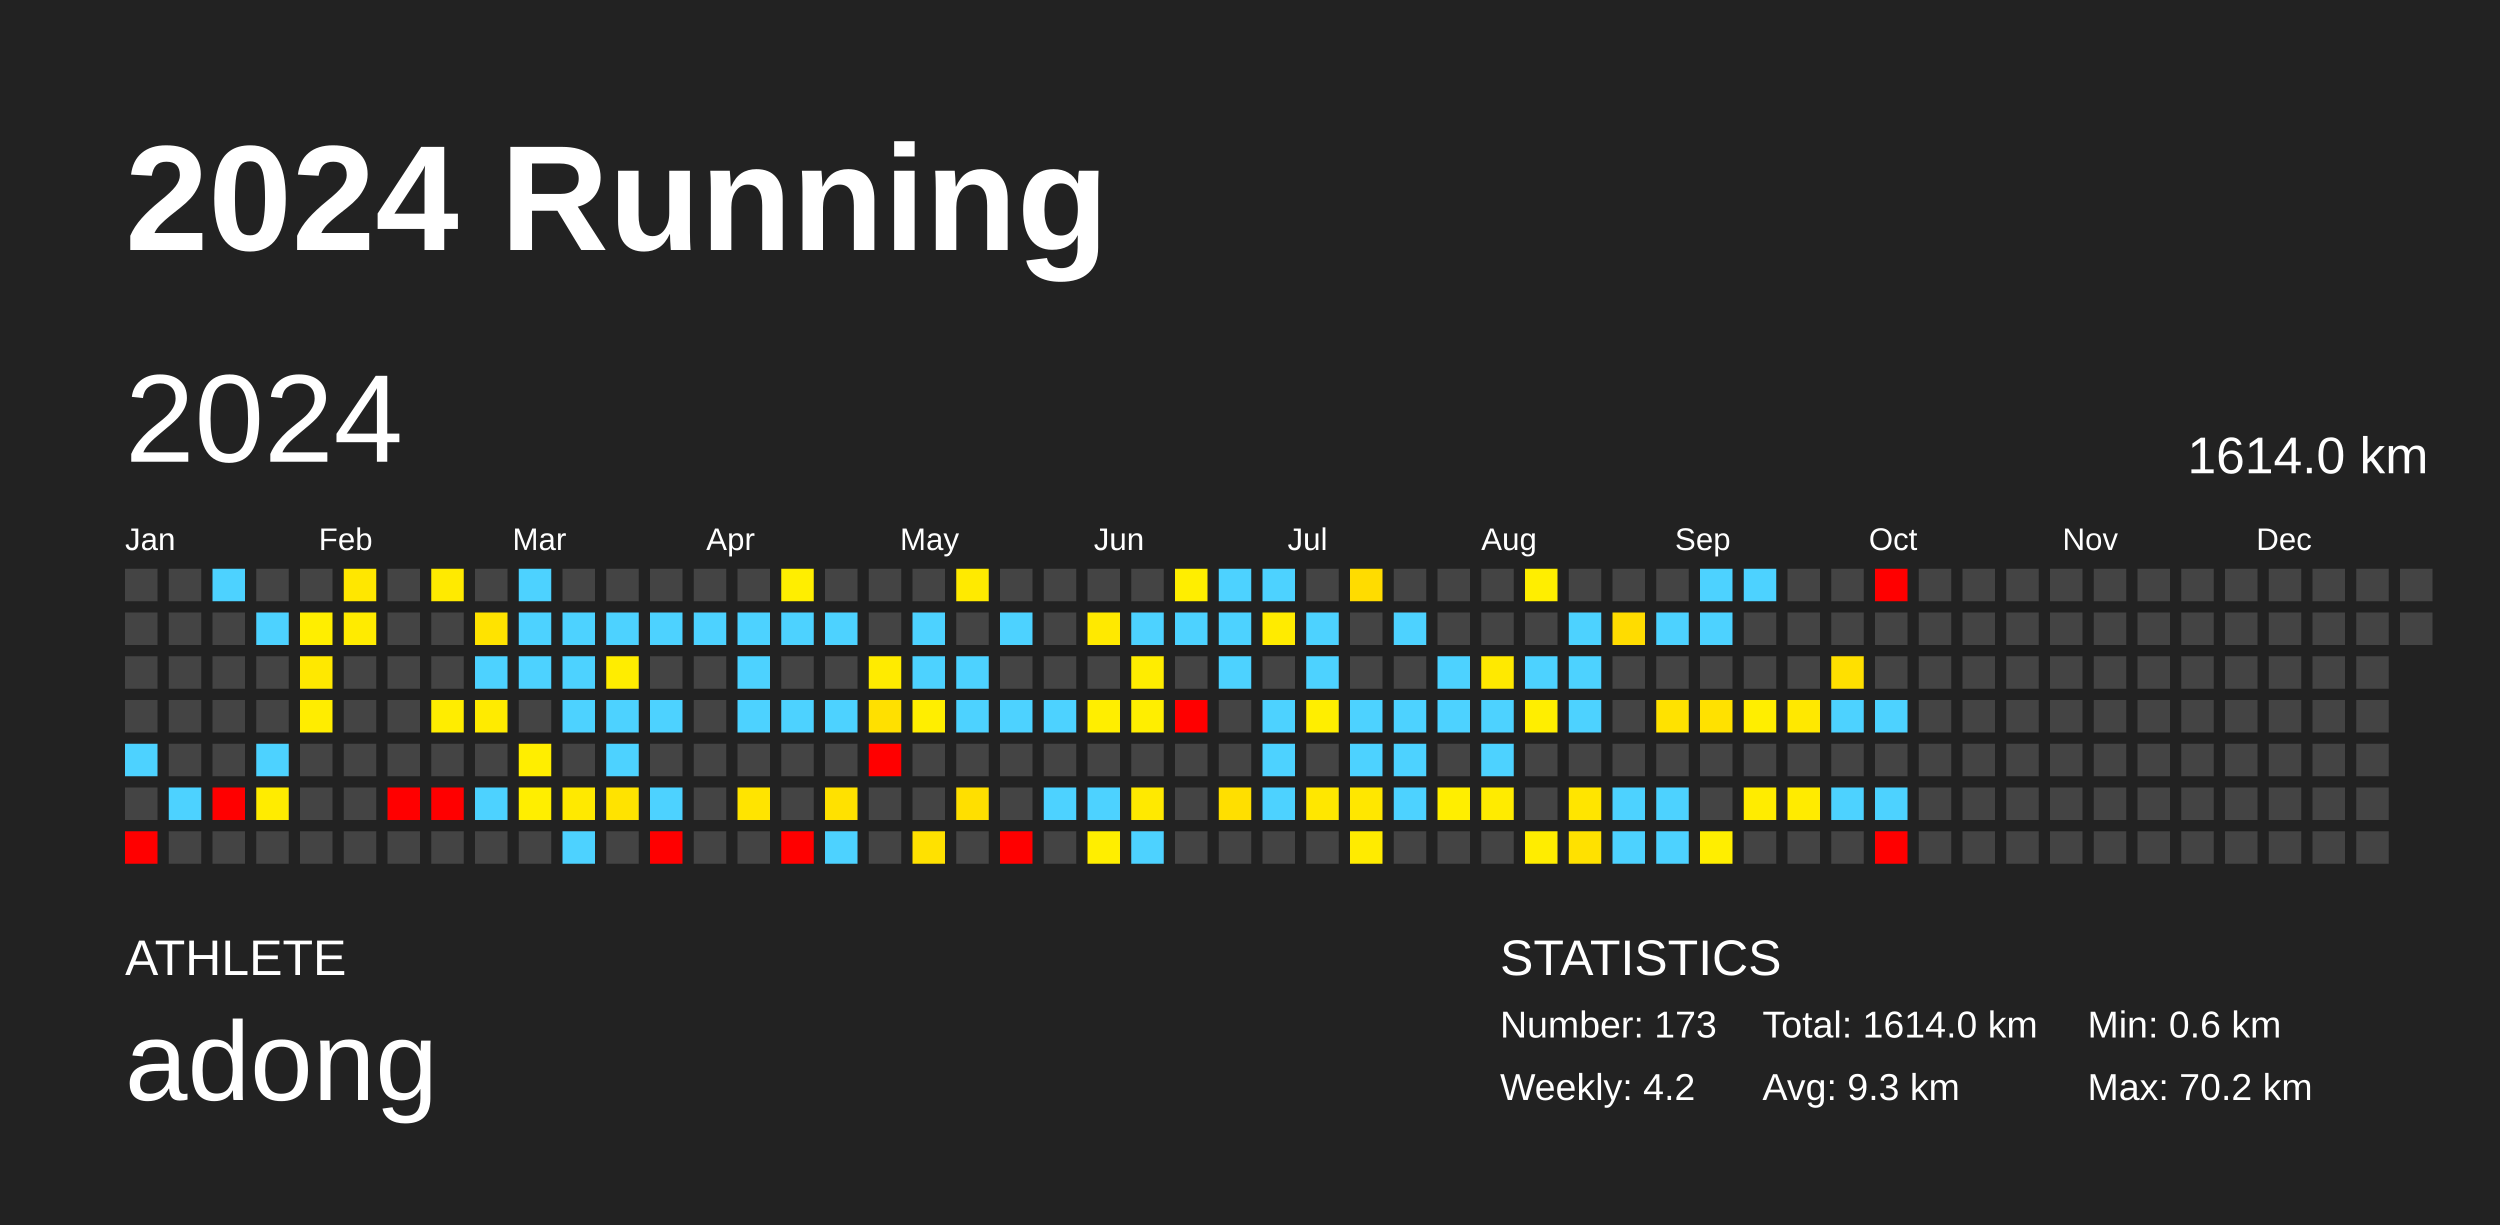
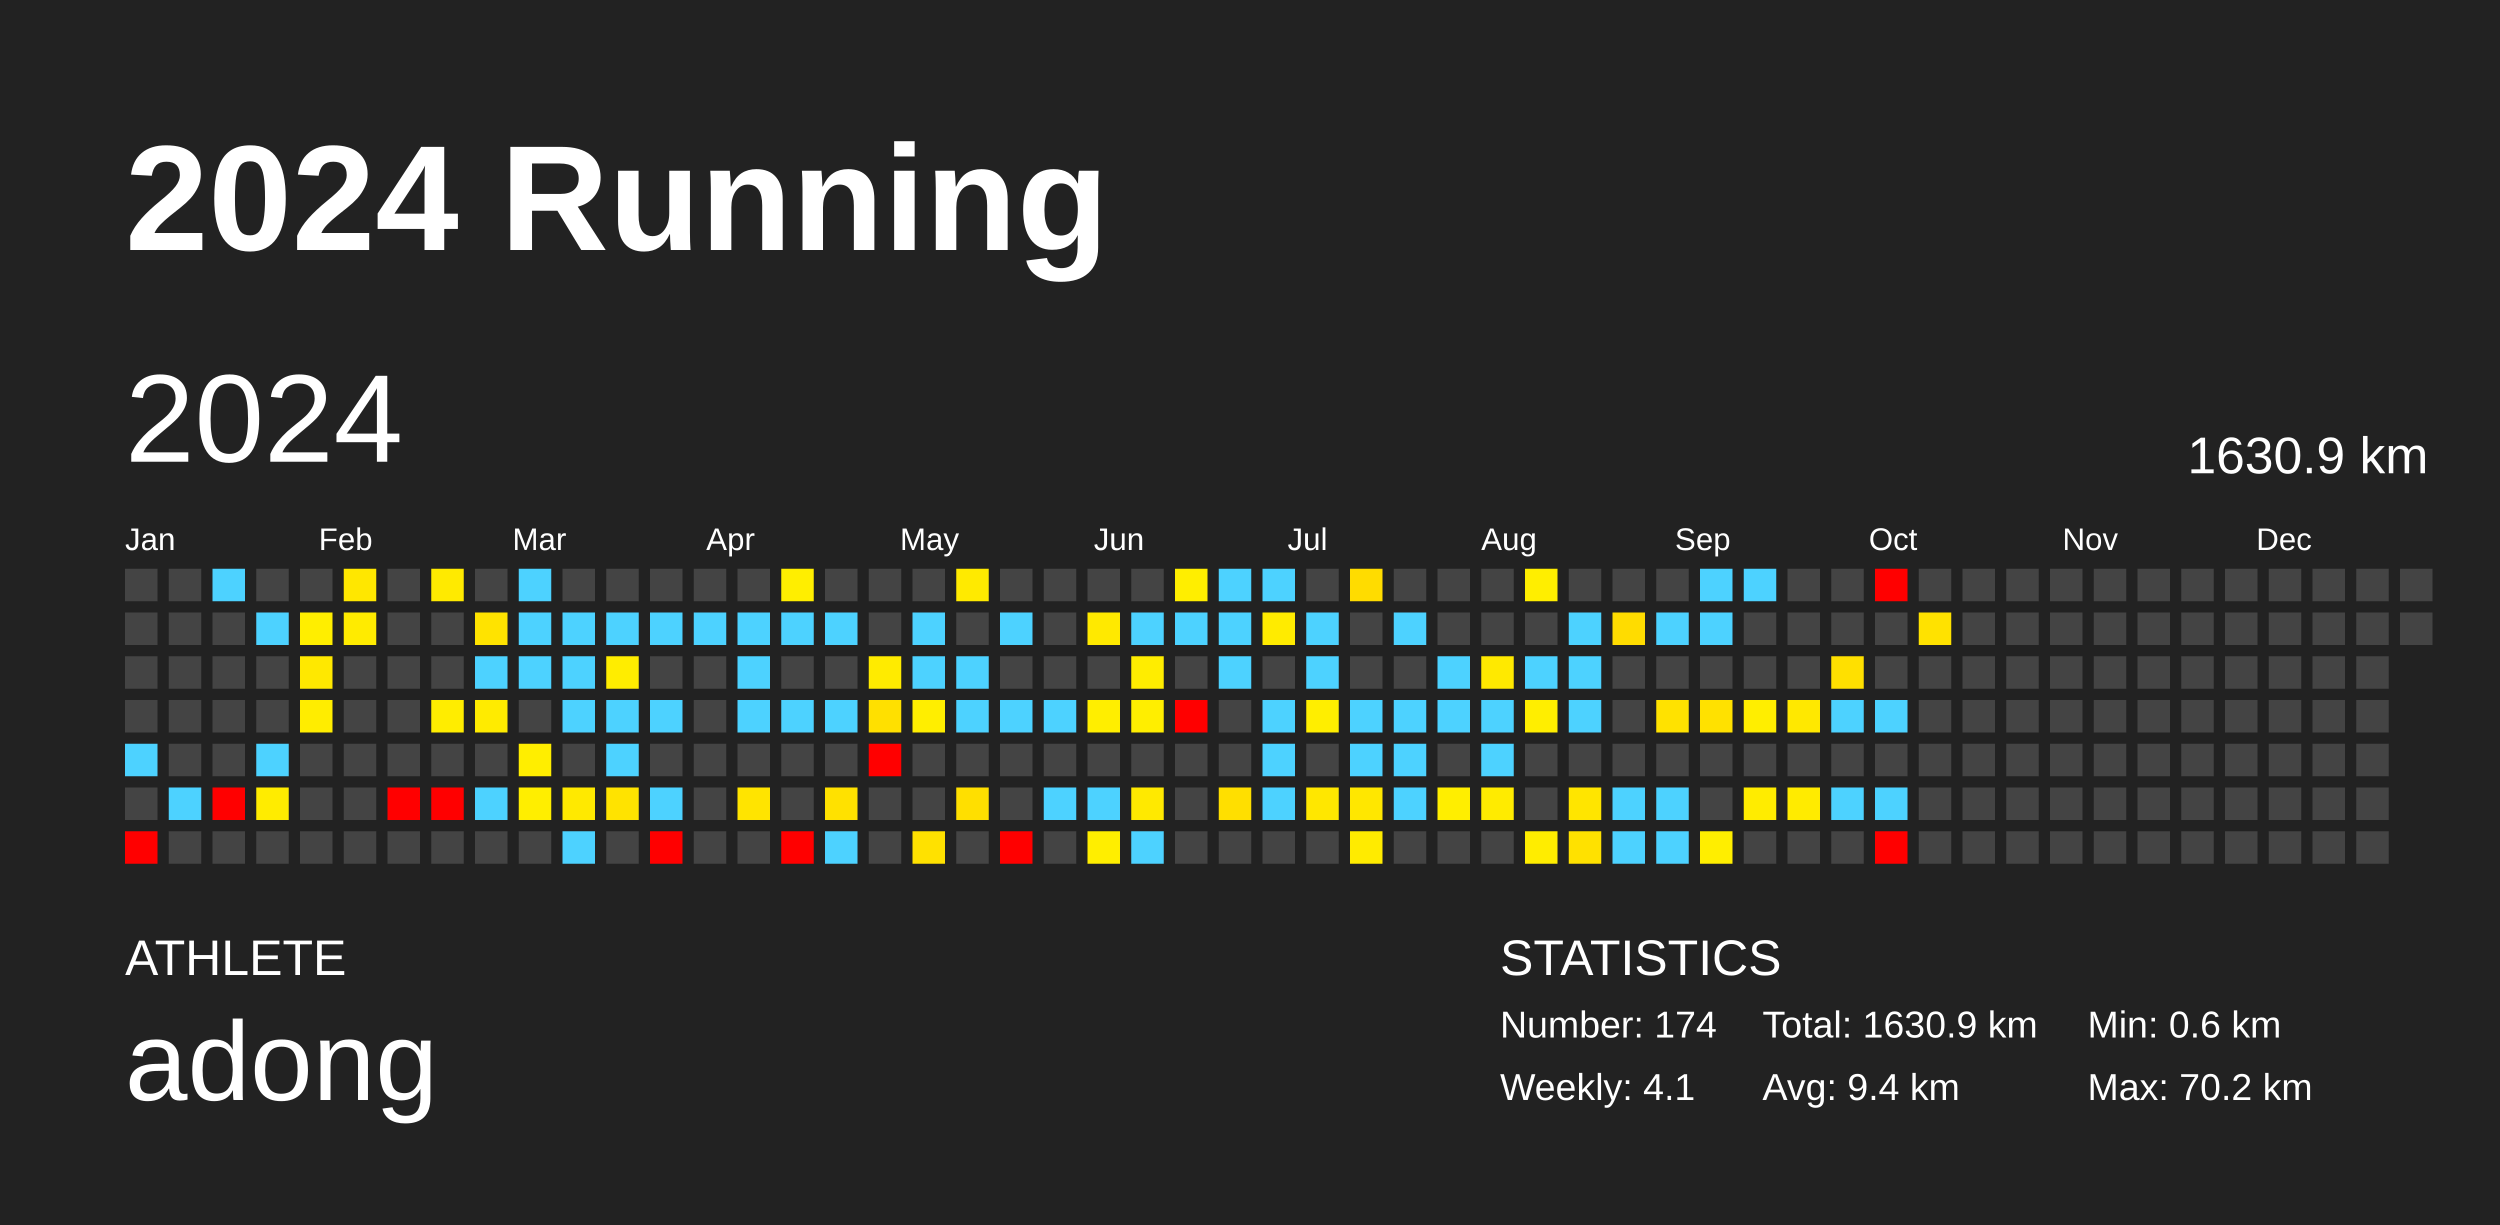
<svg xmlns="http://www.w3.org/2000/svg" baseProfile="full" height="98mm" version="1.1" viewBox="0,0,200,98" width="200mm">
  <defs />
  <rect fill="#222222" height="98" width="200" x="0" y="0" />
  <text fill="#FFFFFF" style="font-size:12px; font-family:Arial; font-weight:bold;" x="10" y="20">2024 Running</text>
  <text fill="#FFFFFF" style="font-size:4px; font-family:Arial" x="10" y="78">ATHLETE</text>
  <text fill="#FFFFFF" style="font-size:9px; font-family:Arial" x="10" y="88">adong</text>
  <text fill="#FFFFFF" style="font-size:4px; font-family:Arial" x="120" y="78">STATISTICS</text>
-   <text fill="#FFFFFF" style="font-size:3px; font-family:Arial" x="120" y="83">Number: 173</text>
-   <text fill="#FFFFFF" style="font-size:3px; font-family:Arial" x="120" y="88">Weekly: 4.2</text>
-   <text fill="#FFFFFF" style="font-size:3px; font-family:Arial" x="141" y="83">Total: 1614.0 km</text>
-   <text fill="#FFFFFF" style="font-size:3px; font-family:Arial" x="141" y="88">Avg: 9.3 km</text>
+   <text fill="#FFFFFF" style="font-size:3px; font-family:Arial" x="120" y="83">Number: 174</text>
+   <text fill="#FFFFFF" style="font-size:3px; font-family:Arial" x="120" y="88">Weekly: 4.1</text>
+   <text fill="#FFFFFF" style="font-size:3px; font-family:Arial" x="141" y="83">Total: 1630.9 km</text>
+   <text fill="#FFFFFF" style="font-size:3px; font-family:Arial" x="141" y="88">Avg: 9.4 km</text>
  <text fill="#FFFFFF" style="font-size:3px; font-family:Arial" x="167" y="83">Min: 0.6 km</text>
  <text fill="#FFFFFF" style="font-size:3px; font-family:Arial" x="167" y="88">Max: 70.2 km</text>
  <text dominant-baseline="hanging" fill="#FFFFFF" style="font-size:10.0px; font-family:Arial;" x="10" y="30">2024</text>
-   <text dominant-baseline="hanging" fill="#FFFFFF" style="font-size:4.125px; font-family:Arial;" x="175" y="35">1614.0 km</text>
+   <text dominant-baseline="hanging" fill="#FFFFFF" style="font-size:4.125px; font-family:Arial;" x="175" y="35">1630.9 km</text>
  <text fill="#FFFFFF" style="font-size:2.5px; font-family:Arial" x="10.0" y="44">Jan</text>
  <text fill="#FFFFFF" style="font-size:2.5px; font-family:Arial" x="25.5" y="44">Feb</text>
  <text fill="#FFFFFF" style="font-size:2.5px; font-family:Arial" x="41.0" y="44">Mar</text>
  <text fill="#FFFFFF" style="font-size:2.5px; font-family:Arial" x="56.5" y="44">Apr</text>
  <text fill="#FFFFFF" style="font-size:2.5px; font-family:Arial" x="72.0" y="44">May</text>
  <text fill="#FFFFFF" style="font-size:2.5px; font-family:Arial" x="87.5" y="44">Jun</text>
  <text fill="#FFFFFF" style="font-size:2.5px; font-family:Arial" x="103.0" y="44">Jul</text>
  <text fill="#FFFFFF" style="font-size:2.5px; font-family:Arial" x="118.5" y="44">Aug</text>
  <text fill="#FFFFFF" style="font-size:2.5px; font-family:Arial" x="134.0" y="44">Sep</text>
  <text fill="#FFFFFF" style="font-size:2.5px; font-family:Arial" x="149.5" y="44">Oct</text>
  <text fill="#FFFFFF" style="font-size:2.5px; font-family:Arial" x="165.0" y="44">Nov</text>
  <text fill="#FFFFFF" style="font-size:2.5px; font-family:Arial" x="180.5" y="44">Dec</text>
  <rect fill="#444444" height="2.6" width="2.6" x="10.0" y="45.5" />
  <rect fill="#444444" height="2.6" width="2.6" x="10.0" y="49.0" />
  <rect fill="#444444" height="2.6" width="2.6" x="10.0" y="52.5" />
  <rect fill="#444444" height="2.6" width="2.6" x="10.0" y="56.0" />
  <rect fill="#4dd2ff" height="2.6" width="2.6" x="10.0" y="59.5" />
  <rect fill="#444444" height="2.6" width="2.6" x="10.0" y="63.0" />
  <rect fill="red" height="2.6" width="2.6" x="10.0" y="66.5" />
  <rect fill="#444444" height="2.6" width="2.6" x="13.5" y="45.5" />
  <rect fill="#444444" height="2.6" width="2.6" x="13.5" y="49.0" />
  <rect fill="#444444" height="2.6" width="2.6" x="13.5" y="52.5" />
  <rect fill="#444444" height="2.6" width="2.6" x="13.5" y="56.0" />
  <rect fill="#444444" height="2.6" width="2.6" x="13.5" y="59.5" />
  <rect fill="#4dd2ff" height="2.6" width="2.6" x="13.5" y="63.0" />
  <rect fill="#444444" height="2.6" width="2.6" x="13.5" y="66.5" />
  <rect fill="#4dd2ff" height="2.6" width="2.6" x="17.0" y="45.5" />
  <rect fill="#444444" height="2.6" width="2.6" x="17.0" y="49.0" />
  <rect fill="#444444" height="2.6" width="2.6" x="17.0" y="52.5" />
  <rect fill="#444444" height="2.6" width="2.6" x="17.0" y="56.0" />
  <rect fill="#444444" height="2.6" width="2.6" x="17.0" y="59.5" />
  <rect fill="red" height="2.6" width="2.6" x="17.0" y="63.0" />
  <rect fill="#444444" height="2.6" width="2.6" x="17.0" y="66.5" />
  <rect fill="#444444" height="2.6" width="2.6" x="20.5" y="45.5" />
  <rect fill="#4dd2ff" height="2.6" width="2.6" x="20.5" y="49.0" />
  <rect fill="#444444" height="2.6" width="2.6" x="20.5" y="52.5" />
  <rect fill="#444444" height="2.6" width="2.6" x="20.5" y="56.0" />
  <rect fill="#4dd2ff" height="2.6" width="2.6" x="20.5" y="59.5" />
  <rect fill="#ffec00" height="2.6" width="2.6" x="20.5" y="63.0" />
  <rect fill="#444444" height="2.6" width="2.6" x="20.5" y="66.5" />
  <rect fill="#444444" height="2.6" width="2.6" x="24.0" y="45.5" />
  <rect fill="#ffee00" height="2.6" width="2.6" x="24.0" y="49.0" />
  <rect fill="#ffe800" height="2.6" width="2.6" x="24.0" y="52.5" />
  <rect fill="#ffed00" height="2.6" width="2.6" x="24.0" y="56.0" />
  <rect fill="#444444" height="2.6" width="2.6" x="24.0" y="59.5" />
  <rect fill="#444444" height="2.6" width="2.6" x="24.0" y="63.0" />
  <rect fill="#444444" height="2.6" width="2.6" x="24.0" y="66.5" />
  <rect fill="#ffe700" height="2.6" width="2.6" x="27.5" y="45.5" />
  <rect fill="#ffeb00" height="2.6" width="2.6" x="27.5" y="49.0" />
  <rect fill="#444444" height="2.6" width="2.6" x="27.5" y="52.5" />
  <rect fill="#444444" height="2.6" width="2.6" x="27.5" y="56.0" />
  <rect fill="#444444" height="2.6" width="2.6" x="27.5" y="59.5" />
  <rect fill="#444444" height="2.6" width="2.6" x="27.5" y="63.0" />
  <rect fill="#444444" height="2.6" width="2.6" x="27.5" y="66.5" />
  <rect fill="#444444" height="2.6" width="2.6" x="31.0" y="45.5" />
  <rect fill="#444444" height="2.6" width="2.6" x="31.0" y="49.0" />
  <rect fill="#444444" height="2.6" width="2.6" x="31.0" y="52.5" />
  <rect fill="#444444" height="2.6" width="2.6" x="31.0" y="56.0" />
  <rect fill="#444444" height="2.6" width="2.6" x="31.0" y="59.5" />
  <rect fill="red" height="2.6" width="2.6" x="31.0" y="63.0" />
  <rect fill="#444444" height="2.6" width="2.6" x="31.0" y="66.5" />
  <rect fill="#ffea00" height="2.6" width="2.6" x="34.5" y="45.5" />
  <rect fill="#444444" height="2.6" width="2.6" x="34.5" y="49.0" />
  <rect fill="#444444" height="2.6" width="2.6" x="34.5" y="52.5" />
  <rect fill="#ffed00" height="2.6" width="2.6" x="34.5" y="56.0" />
  <rect fill="#444444" height="2.6" width="2.6" x="34.5" y="59.5" />
  <rect fill="red" height="2.6" width="2.6" x="34.5" y="63.0" />
  <rect fill="#444444" height="2.6" width="2.6" x="34.5" y="66.5" />
  <rect fill="#444444" height="2.6" width="2.6" x="38.0" y="45.5" />
  <rect fill="#ffe300" height="2.6" width="2.6" x="38.0" y="49.0" />
  <rect fill="#4dd2ff" height="2.6" width="2.6" x="38.0" y="52.5" />
  <rect fill="#ffeb00" height="2.6" width="2.6" x="38.0" y="56.0" />
  <rect fill="#444444" height="2.6" width="2.6" x="38.0" y="59.5" />
  <rect fill="#4dd2ff" height="2.6" width="2.6" x="38.0" y="63.0" />
  <rect fill="#444444" height="2.6" width="2.6" x="38.0" y="66.5" />
  <rect fill="#4dd2ff" height="2.6" width="2.6" x="41.5" y="45.5" />
  <rect fill="#4dd2ff" height="2.6" width="2.6" x="41.5" y="49.0" />
  <rect fill="#4dd2ff" height="2.6" width="2.6" x="41.5" y="52.5" />
  <rect fill="#444444" height="2.6" width="2.6" x="41.5" y="56.0" />
  <rect fill="#ffee00" height="2.6" width="2.6" x="41.5" y="59.5" />
  <rect fill="#ffee00" height="2.6" width="2.6" x="41.5" y="63.0" />
  <rect fill="#444444" height="2.6" width="2.6" x="41.5" y="66.5" />
  <rect fill="#444444" height="2.6" width="2.6" x="45.0" y="45.5" />
  <rect fill="#4dd2ff" height="2.6" width="2.6" x="45.0" y="49.0" />
  <rect fill="#4dd2ff" height="2.6" width="2.6" x="45.0" y="52.5" />
  <rect fill="#4dd2ff" height="2.6" width="2.6" x="45.0" y="56.0" />
  <rect fill="#444444" height="2.6" width="2.6" x="45.0" y="59.5" />
  <rect fill="#ffe900" height="2.6" width="2.6" x="45.0" y="63.0" />
  <rect fill="#4dd2ff" height="2.6" width="2.6" x="45.0" y="66.5" />
  <rect fill="#444444" height="2.6" width="2.6" x="48.5" y="45.5" />
  <rect fill="#4dd2ff" height="2.6" width="2.6" x="48.5" y="49.0" />
  <rect fill="#ffed00" height="2.6" width="2.6" x="48.5" y="52.5" />
  <rect fill="#4dd2ff" height="2.6" width="2.6" x="48.5" y="56.0" />
  <rect fill="#4dd2ff" height="2.6" width="2.6" x="48.5" y="59.5" />
  <rect fill="#ffe300" height="2.6" width="2.6" x="48.5" y="63.0" />
  <rect fill="#444444" height="2.6" width="2.6" x="48.5" y="66.5" />
  <rect fill="#444444" height="2.6" width="2.6" x="52.0" y="45.5" />
  <rect fill="#4dd2ff" height="2.6" width="2.6" x="52.0" y="49.0" />
  <rect fill="#444444" height="2.6" width="2.6" x="52.0" y="52.5" />
  <rect fill="#4dd2ff" height="2.6" width="2.6" x="52.0" y="56.0" />
  <rect fill="#444444" height="2.6" width="2.6" x="52.0" y="59.5" />
  <rect fill="#4dd2ff" height="2.6" width="2.6" x="52.0" y="63.0" />
  <rect fill="red" height="2.6" width="2.6" x="52.0" y="66.5" />
  <rect fill="#444444" height="2.6" width="2.6" x="55.5" y="45.5" />
  <rect fill="#4dd2ff" height="2.6" width="2.6" x="55.5" y="49.0" />
  <rect fill="#444444" height="2.6" width="2.6" x="55.5" y="52.5" />
  <rect fill="#444444" height="2.6" width="2.6" x="55.5" y="56.0" />
  <rect fill="#444444" height="2.6" width="2.6" x="55.5" y="59.5" />
  <rect fill="#444444" height="2.6" width="2.6" x="55.5" y="63.0" />
  <rect fill="#444444" height="2.6" width="2.6" x="55.5" y="66.5" />
  <rect fill="#444444" height="2.6" width="2.6" x="59.0" y="45.5" />
  <rect fill="#4dd2ff" height="2.6" width="2.6" x="59.0" y="49.0" />
  <rect fill="#4dd2ff" height="2.6" width="2.6" x="59.0" y="52.5" />
  <rect fill="#4dd2ff" height="2.6" width="2.6" x="59.0" y="56.0" />
  <rect fill="#444444" height="2.6" width="2.6" x="59.0" y="59.5" />
  <rect fill="#ffe400" height="2.6" width="2.6" x="59.0" y="63.0" />
  <rect fill="#444444" height="2.6" width="2.6" x="59.0" y="66.5" />
  <rect fill="#ffee00" height="2.6" width="2.6" x="62.5" y="45.5" />
  <rect fill="#4dd2ff" height="2.6" width="2.6" x="62.5" y="49.0" />
  <rect fill="#444444" height="2.6" width="2.6" x="62.5" y="52.5" />
  <rect fill="#4dd2ff" height="2.6" width="2.6" x="62.5" y="56.0" />
  <rect fill="#444444" height="2.6" width="2.6" x="62.5" y="59.5" />
  <rect fill="#444444" height="2.6" width="2.6" x="62.5" y="63.0" />
  <rect fill="red" height="2.6" width="2.6" x="62.5" y="66.5" />
  <rect fill="#444444" height="2.6" width="2.6" x="66.0" y="45.5" />
  <rect fill="#4dd2ff" height="2.6" width="2.6" x="66.0" y="49.0" />
  <rect fill="#444444" height="2.6" width="2.6" x="66.0" y="52.5" />
  <rect fill="#4dd2ff" height="2.6" width="2.6" x="66.0" y="56.0" />
  <rect fill="#444444" height="2.6" width="2.6" x="66.0" y="59.5" />
  <rect fill="#ffe100" height="2.6" width="2.6" x="66.0" y="63.0" />
  <rect fill="#4dd2ff" height="2.6" width="2.6" x="66.0" y="66.5" />
  <rect fill="#444444" height="2.6" width="2.6" x="69.5" y="45.5" />
  <rect fill="#444444" height="2.6" width="2.6" x="69.5" y="49.0" />
  <rect fill="#ffeb00" height="2.6" width="2.6" x="69.5" y="52.5" />
  <rect fill="#ffe000" height="2.6" width="2.6" x="69.5" y="56.0" />
  <rect fill="red" height="2.6" width="2.6" x="69.5" y="59.5" />
  <rect fill="#444444" height="2.6" width="2.6" x="69.5" y="63.0" />
  <rect fill="#444444" height="2.6" width="2.6" x="69.5" y="66.5" />
  <rect fill="#444444" height="2.6" width="2.6" x="73.0" y="45.5" />
  <rect fill="#4dd2ff" height="2.6" width="2.6" x="73.0" y="49.0" />
  <rect fill="#4dd2ff" height="2.6" width="2.6" x="73.0" y="52.5" />
  <rect fill="#ffee00" height="2.6" width="2.6" x="73.0" y="56.0" />
  <rect fill="#444444" height="2.6" width="2.6" x="73.0" y="59.5" />
  <rect fill="#444444" height="2.6" width="2.6" x="73.0" y="63.0" />
  <rect fill="#ffe100" height="2.6" width="2.6" x="73.0" y="66.5" />
  <rect fill="#ffea00" height="2.6" width="2.6" x="76.5" y="45.5" />
  <rect fill="#444444" height="2.6" width="2.6" x="76.5" y="49.0" />
  <rect fill="#4dd2ff" height="2.6" width="2.6" x="76.5" y="52.5" />
  <rect fill="#4dd2ff" height="2.6" width="2.6" x="76.5" y="56.0" />
  <rect fill="#444444" height="2.6" width="2.6" x="76.5" y="59.5" />
  <rect fill="#ffdf00" height="2.6" width="2.6" x="76.5" y="63.0" />
  <rect fill="#444444" height="2.6" width="2.6" x="76.5" y="66.5" />
  <rect fill="#444444" height="2.6" width="2.6" x="80.0" y="45.5" />
  <rect fill="#4dd2ff" height="2.6" width="2.6" x="80.0" y="49.0" />
  <rect fill="#444444" height="2.6" width="2.6" x="80.0" y="52.5" />
  <rect fill="#4dd2ff" height="2.6" width="2.6" x="80.0" y="56.0" />
  <rect fill="#444444" height="2.6" width="2.6" x="80.0" y="59.5" />
  <rect fill="#444444" height="2.6" width="2.6" x="80.0" y="63.0" />
  <rect fill="red" height="2.6" width="2.6" x="80.0" y="66.5" />
  <rect fill="#444444" height="2.6" width="2.6" x="83.5" y="45.5" />
  <rect fill="#444444" height="2.6" width="2.6" x="83.5" y="49.0" />
  <rect fill="#444444" height="2.6" width="2.6" x="83.5" y="52.5" />
  <rect fill="#4dd2ff" height="2.6" width="2.6" x="83.5" y="56.0" />
  <rect fill="#444444" height="2.6" width="2.6" x="83.5" y="59.5" />
  <rect fill="#4dd2ff" height="2.6" width="2.6" x="83.5" y="63.0" />
  <rect fill="#444444" height="2.6" width="2.6" x="83.5" y="66.5" />
  <rect fill="#444444" height="2.6" width="2.6" x="87.0" y="45.5" />
  <rect fill="#ffe900" height="2.6" width="2.6" x="87.0" y="49.0" />
  <rect fill="#444444" height="2.6" width="2.6" x="87.0" y="52.5" />
  <rect fill="#ffee00" height="2.6" width="2.6" x="87.0" y="56.0" />
  <rect fill="#444444" height="2.6" width="2.6" x="87.0" y="59.5" />
  <rect fill="#4dd2ff" height="2.6" width="2.6" x="87.0" y="63.0" />
  <rect fill="#ffee00" height="2.6" width="2.6" x="87.0" y="66.5" />
  <rect fill="#444444" height="2.6" width="2.6" x="90.5" y="45.5" />
  <rect fill="#4dd2ff" height="2.6" width="2.6" x="90.5" y="49.0" />
  <rect fill="#ffed00" height="2.6" width="2.6" x="90.5" y="52.5" />
  <rect fill="#ffee00" height="2.6" width="2.6" x="90.5" y="56.0" />
  <rect fill="#444444" height="2.6" width="2.6" x="90.5" y="59.5" />
  <rect fill="#ffe900" height="2.6" width="2.6" x="90.5" y="63.0" />
  <rect fill="#4dd2ff" height="2.6" width="2.6" x="90.5" y="66.5" />
  <rect fill="#ffee00" height="2.6" width="2.6" x="94.0" y="45.5" />
  <rect fill="#4dd2ff" height="2.6" width="2.6" x="94.0" y="49.0" />
  <rect fill="#444444" height="2.6" width="2.6" x="94.0" y="52.5" />
  <rect fill="red" height="2.6" width="2.6" x="94.0" y="56.0" />
  <rect fill="#444444" height="2.6" width="2.6" x="94.0" y="59.5" />
  <rect fill="#444444" height="2.6" width="2.6" x="94.0" y="63.0" />
  <rect fill="#444444" height="2.6" width="2.6" x="94.0" y="66.5" />
  <rect fill="#4dd2ff" height="2.6" width="2.6" x="97.5" y="45.5" />
  <rect fill="#4dd2ff" height="2.6" width="2.6" x="97.5" y="49.0" />
  <rect fill="#4dd2ff" height="2.6" width="2.6" x="97.5" y="52.5" />
  <rect fill="#444444" height="2.6" width="2.6" x="97.5" y="56.0" />
  <rect fill="#444444" height="2.6" width="2.6" x="97.5" y="59.5" />
  <rect fill="#ffdf00" height="2.6" width="2.6" x="97.5" y="63.0" />
  <rect fill="#444444" height="2.6" width="2.6" x="97.5" y="66.5" />
  <rect fill="#4dd2ff" height="2.6" width="2.6" x="101.0" y="45.5" />
  <rect fill="#ffeb00" height="2.6" width="2.6" x="101.0" y="49.0" />
  <rect fill="#444444" height="2.6" width="2.6" x="101.0" y="52.5" />
  <rect fill="#4dd2ff" height="2.6" width="2.6" x="101.0" y="56.0" />
  <rect fill="#4dd2ff" height="2.6" width="2.6" x="101.0" y="59.5" />
  <rect fill="#4dd2ff" height="2.6" width="2.6" x="101.0" y="63.0" />
  <rect fill="#444444" height="2.6" width="2.6" x="101.0" y="66.5" />
  <rect fill="#444444" height="2.6" width="2.6" x="104.5" y="45.5" />
  <rect fill="#4dd2ff" height="2.6" width="2.6" x="104.5" y="49.0" />
  <rect fill="#4dd2ff" height="2.6" width="2.6" x="104.5" y="52.5" />
  <rect fill="#ffee00" height="2.6" width="2.6" x="104.5" y="56.0" />
  <rect fill="#444444" height="2.6" width="2.6" x="104.5" y="59.5" />
  <rect fill="#ffe700" height="2.6" width="2.6" x="104.5" y="63.0" />
  <rect fill="#444444" height="2.6" width="2.6" x="104.5" y="66.5" />
  <rect fill="#ffdc00" height="2.6" width="2.6" x="108.0" y="45.5" />
  <rect fill="#444444" height="2.6" width="2.6" x="108.0" y="49.0" />
  <rect fill="#444444" height="2.6" width="2.6" x="108.0" y="52.5" />
  <rect fill="#4dd2ff" height="2.6" width="2.6" x="108.0" y="56.0" />
  <rect fill="#4dd2ff" height="2.6" width="2.6" x="108.0" y="59.5" />
  <rect fill="#ffe700" height="2.6" width="2.6" x="108.0" y="63.0" />
  <rect fill="#ffeb00" height="2.6" width="2.6" x="108.0" y="66.5" />
  <rect fill="#444444" height="2.6" width="2.6" x="111.5" y="45.5" />
  <rect fill="#4dd2ff" height="2.6" width="2.6" x="111.5" y="49.0" />
  <rect fill="#444444" height="2.6" width="2.6" x="111.5" y="52.5" />
  <rect fill="#4dd2ff" height="2.6" width="2.6" x="111.5" y="56.0" />
  <rect fill="#4dd2ff" height="2.6" width="2.6" x="111.5" y="59.5" />
  <rect fill="#4dd2ff" height="2.6" width="2.6" x="111.5" y="63.0" />
  <rect fill="#444444" height="2.6" width="2.6" x="111.5" y="66.5" />
  <rect fill="#444444" height="2.6" width="2.6" x="115.0" y="45.5" />
  <rect fill="#444444" height="2.6" width="2.6" x="115.0" y="49.0" />
  <rect fill="#4dd2ff" height="2.6" width="2.6" x="115.0" y="52.5" />
  <rect fill="#4dd2ff" height="2.6" width="2.6" x="115.0" y="56.0" />
  <rect fill="#444444" height="2.6" width="2.6" x="115.0" y="59.5" />
  <rect fill="#ffee00" height="2.6" width="2.6" x="115.0" y="63.0" />
  <rect fill="#444444" height="2.6" width="2.6" x="115.0" y="66.5" />
  <rect fill="#444444" height="2.6" width="2.6" x="118.5" y="45.5" />
  <rect fill="#444444" height="2.6" width="2.6" x="118.5" y="49.0" />
  <rect fill="#ffe900" height="2.6" width="2.6" x="118.5" y="52.5" />
  <rect fill="#4dd2ff" height="2.6" width="2.6" x="118.5" y="56.0" />
  <rect fill="#4dd2ff" height="2.6" width="2.6" x="118.5" y="59.5" />
  <rect fill="#ffeb00" height="2.6" width="2.6" x="118.5" y="63.0" />
  <rect fill="#444444" height="2.6" width="2.6" x="118.5" y="66.5" />
  <rect fill="#ffee00" height="2.6" width="2.6" x="122.0" y="45.5" />
  <rect fill="#444444" height="2.6" width="2.6" x="122.0" y="49.0" />
  <rect fill="#4dd2ff" height="2.6" width="2.6" x="122.0" y="52.5" />
  <rect fill="#ffee00" height="2.6" width="2.6" x="122.0" y="56.0" />
  <rect fill="#444444" height="2.6" width="2.6" x="122.0" y="59.5" />
  <rect fill="#444444" height="2.6" width="2.6" x="122.0" y="63.0" />
  <rect fill="#ffed00" height="2.6" width="2.6" x="122.0" y="66.5" />
  <rect fill="#444444" height="2.6" width="2.6" x="125.5" y="45.5" />
  <rect fill="#4dd2ff" height="2.6" width="2.6" x="125.5" y="49.0" />
  <rect fill="#4dd2ff" height="2.6" width="2.6" x="125.5" y="52.5" />
  <rect fill="#4dd2ff" height="2.6" width="2.6" x="125.5" y="56.0" />
  <rect fill="#444444" height="2.6" width="2.6" x="125.5" y="59.5" />
  <rect fill="#ffe500" height="2.6" width="2.6" x="125.5" y="63.0" />
  <rect fill="#ffe100" height="2.6" width="2.6" x="125.5" y="66.5" />
  <rect fill="#444444" height="2.6" width="2.6" x="129.0" y="45.5" />
  <rect fill="#ffdc00" height="2.6" width="2.6" x="129.0" y="49.0" />
  <rect fill="#444444" height="2.6" width="2.6" x="129.0" y="52.5" />
  <rect fill="#444444" height="2.6" width="2.6" x="129.0" y="56.0" />
  <rect fill="#444444" height="2.6" width="2.6" x="129.0" y="59.5" />
  <rect fill="#4dd2ff" height="2.6" width="2.6" x="129.0" y="63.0" />
  <rect fill="#4dd2ff" height="2.6" width="2.6" x="129.0" y="66.5" />
  <rect fill="#444444" height="2.6" width="2.6" x="132.5" y="45.5" />
  <rect fill="#4dd2ff" height="2.6" width="2.6" x="132.5" y="49.0" />
  <rect fill="#444444" height="2.6" width="2.6" x="132.5" y="52.5" />
  <rect fill="#ffe200" height="2.6" width="2.6" x="132.5" y="56.0" />
  <rect fill="#444444" height="2.6" width="2.6" x="132.5" y="59.5" />
  <rect fill="#4dd2ff" height="2.6" width="2.6" x="132.5" y="63.0" />
  <rect fill="#4dd2ff" height="2.6" width="2.6" x="132.5" y="66.5" />
  <rect fill="#4dd2ff" height="2.6" width="2.6" x="136.0" y="45.5" />
  <rect fill="#4dd2ff" height="2.6" width="2.6" x="136.0" y="49.0" />
  <rect fill="#444444" height="2.6" width="2.6" x="136.0" y="52.5" />
  <rect fill="#ffe100" height="2.6" width="2.6" x="136.0" y="56.0" />
  <rect fill="#444444" height="2.6" width="2.6" x="136.0" y="59.5" />
  <rect fill="#444444" height="2.6" width="2.6" x="136.0" y="63.0" />
  <rect fill="#ffee00" height="2.6" width="2.6" x="136.0" y="66.5" />
  <rect fill="#4dd2ff" height="2.6" width="2.6" x="139.5" y="45.5" />
  <rect fill="#444444" height="2.6" width="2.6" x="139.5" y="49.0" />
  <rect fill="#444444" height="2.6" width="2.6" x="139.5" y="52.5" />
  <rect fill="#ffee00" height="2.6" width="2.6" x="139.5" y="56.0" />
  <rect fill="#444444" height="2.6" width="2.6" x="139.5" y="59.5" />
  <rect fill="#ffec00" height="2.6" width="2.6" x="139.5" y="63.0" />
  <rect fill="#444444" height="2.6" width="2.6" x="139.5" y="66.5" />
  <rect fill="#444444" height="2.6" width="2.6" x="143.0" y="45.5" />
  <rect fill="#444444" height="2.6" width="2.6" x="143.0" y="49.0" />
  <rect fill="#444444" height="2.6" width="2.6" x="143.0" y="52.5" />
  <rect fill="#ffe800" height="2.6" width="2.6" x="143.0" y="56.0" />
  <rect fill="#444444" height="2.6" width="2.6" x="143.0" y="59.5" />
  <rect fill="#ffeb00" height="2.6" width="2.6" x="143.0" y="63.0" />
  <rect fill="#444444" height="2.6" width="2.6" x="143.0" y="66.5" />
  <rect fill="#444444" height="2.6" width="2.6" x="146.5" y="45.5" />
  <rect fill="#444444" height="2.6" width="2.6" x="146.5" y="49.0" />
  <rect fill="#ffe000" height="2.6" width="2.6" x="146.5" y="52.5" />
  <rect fill="#4dd2ff" height="2.6" width="2.6" x="146.5" y="56.0" />
  <rect fill="#444444" height="2.6" width="2.6" x="146.5" y="59.5" />
  <rect fill="#4dd2ff" height="2.6" width="2.6" x="146.5" y="63.0" />
  <rect fill="#444444" height="2.6" width="2.6" x="146.5" y="66.5" />
  <rect fill="red" height="2.6" width="2.6" x="150.0" y="45.5" />
  <rect fill="#444444" height="2.6" width="2.6" x="150.0" y="49.0" />
  <rect fill="#444444" height="2.6" width="2.6" x="150.0" y="52.5" />
  <rect fill="#4dd2ff" height="2.6" width="2.6" x="150.0" y="56.0" />
  <rect fill="#444444" height="2.6" width="2.6" x="150.0" y="59.5" />
  <rect fill="#4dd2ff" height="2.6" width="2.6" x="150.0" y="63.0" />
  <rect fill="red" height="2.6" width="2.6" x="150.0" y="66.5" />
  <rect fill="#444444" height="2.6" width="2.6" x="153.5" y="45.5" />
-   <rect fill="#444444" height="2.6" width="2.6" x="153.5" y="49.0" />
+   <rect fill="#ffe200" height="2.6" width="2.6" x="153.5" y="49.0" />
  <rect fill="#444444" height="2.6" width="2.6" x="153.5" y="52.5" />
  <rect fill="#444444" height="2.6" width="2.6" x="153.5" y="56.0" />
  <rect fill="#444444" height="2.6" width="2.6" x="153.5" y="59.5" />
  <rect fill="#444444" height="2.6" width="2.6" x="153.5" y="63.0" />
  <rect fill="#444444" height="2.6" width="2.6" x="153.5" y="66.5" />
  <rect fill="#444444" height="2.6" width="2.6" x="157.0" y="45.5" />
  <rect fill="#444444" height="2.6" width="2.6" x="157.0" y="49.0" />
  <rect fill="#444444" height="2.6" width="2.6" x="157.0" y="52.5" />
  <rect fill="#444444" height="2.6" width="2.6" x="157.0" y="56.0" />
  <rect fill="#444444" height="2.6" width="2.6" x="157.0" y="59.5" />
  <rect fill="#444444" height="2.6" width="2.6" x="157.0" y="63.0" />
  <rect fill="#444444" height="2.6" width="2.6" x="157.0" y="66.5" />
  <rect fill="#444444" height="2.6" width="2.6" x="160.5" y="45.5" />
  <rect fill="#444444" height="2.6" width="2.6" x="160.5" y="49.0" />
  <rect fill="#444444" height="2.6" width="2.6" x="160.5" y="52.5" />
  <rect fill="#444444" height="2.6" width="2.6" x="160.5" y="56.0" />
  <rect fill="#444444" height="2.6" width="2.6" x="160.5" y="59.5" />
  <rect fill="#444444" height="2.6" width="2.6" x="160.5" y="63.0" />
  <rect fill="#444444" height="2.6" width="2.6" x="160.5" y="66.5" />
  <rect fill="#444444" height="2.6" width="2.6" x="164.0" y="45.5" />
  <rect fill="#444444" height="2.6" width="2.6" x="164.0" y="49.0" />
  <rect fill="#444444" height="2.6" width="2.6" x="164.0" y="52.5" />
  <rect fill="#444444" height="2.6" width="2.6" x="164.0" y="56.0" />
  <rect fill="#444444" height="2.6" width="2.6" x="164.0" y="59.5" />
  <rect fill="#444444" height="2.6" width="2.6" x="164.0" y="63.0" />
  <rect fill="#444444" height="2.6" width="2.6" x="164.0" y="66.5" />
  <rect fill="#444444" height="2.6" width="2.6" x="167.5" y="45.5" />
  <rect fill="#444444" height="2.6" width="2.6" x="167.5" y="49.0" />
  <rect fill="#444444" height="2.6" width="2.6" x="167.5" y="52.5" />
  <rect fill="#444444" height="2.6" width="2.6" x="167.5" y="56.0" />
  <rect fill="#444444" height="2.6" width="2.6" x="167.5" y="59.5" />
  <rect fill="#444444" height="2.6" width="2.6" x="167.5" y="63.0" />
  <rect fill="#444444" height="2.6" width="2.6" x="167.5" y="66.5" />
  <rect fill="#444444" height="2.6" width="2.6" x="171.0" y="45.5" />
  <rect fill="#444444" height="2.6" width="2.6" x="171.0" y="49.0" />
  <rect fill="#444444" height="2.6" width="2.6" x="171.0" y="52.5" />
  <rect fill="#444444" height="2.6" width="2.6" x="171.0" y="56.0" />
  <rect fill="#444444" height="2.6" width="2.6" x="171.0" y="59.5" />
  <rect fill="#444444" height="2.6" width="2.6" x="171.0" y="63.0" />
  <rect fill="#444444" height="2.6" width="2.6" x="171.0" y="66.5" />
  <rect fill="#444444" height="2.6" width="2.6" x="174.5" y="45.5" />
  <rect fill="#444444" height="2.6" width="2.6" x="174.5" y="49.0" />
  <rect fill="#444444" height="2.6" width="2.6" x="174.5" y="52.5" />
  <rect fill="#444444" height="2.6" width="2.6" x="174.5" y="56.0" />
  <rect fill="#444444" height="2.6" width="2.6" x="174.5" y="59.5" />
  <rect fill="#444444" height="2.6" width="2.6" x="174.5" y="63.0" />
  <rect fill="#444444" height="2.6" width="2.6" x="174.5" y="66.5" />
  <rect fill="#444444" height="2.6" width="2.6" x="178.0" y="45.5" />
  <rect fill="#444444" height="2.6" width="2.6" x="178.0" y="49.0" />
  <rect fill="#444444" height="2.6" width="2.6" x="178.0" y="52.5" />
  <rect fill="#444444" height="2.6" width="2.6" x="178.0" y="56.0" />
  <rect fill="#444444" height="2.6" width="2.6" x="178.0" y="59.5" />
  <rect fill="#444444" height="2.6" width="2.6" x="178.0" y="63.0" />
  <rect fill="#444444" height="2.6" width="2.6" x="178.0" y="66.5" />
  <rect fill="#444444" height="2.6" width="2.6" x="181.5" y="45.5" />
  <rect fill="#444444" height="2.6" width="2.6" x="181.5" y="49.0" />
  <rect fill="#444444" height="2.6" width="2.6" x="181.5" y="52.5" />
  <rect fill="#444444" height="2.6" width="2.6" x="181.5" y="56.0" />
  <rect fill="#444444" height="2.6" width="2.6" x="181.5" y="59.5" />
  <rect fill="#444444" height="2.6" width="2.6" x="181.5" y="63.0" />
  <rect fill="#444444" height="2.6" width="2.6" x="181.5" y="66.5" />
  <rect fill="#444444" height="2.6" width="2.6" x="185.0" y="45.5" />
  <rect fill="#444444" height="2.6" width="2.6" x="185.0" y="49.0" />
  <rect fill="#444444" height="2.6" width="2.6" x="185.0" y="52.5" />
  <rect fill="#444444" height="2.6" width="2.6" x="185.0" y="56.0" />
  <rect fill="#444444" height="2.6" width="2.6" x="185.0" y="59.5" />
  <rect fill="#444444" height="2.6" width="2.6" x="185.0" y="63.0" />
  <rect fill="#444444" height="2.6" width="2.6" x="185.0" y="66.5" />
  <rect fill="#444444" height="2.6" width="2.6" x="188.5" y="45.5" />
  <rect fill="#444444" height="2.6" width="2.6" x="188.5" y="49.0" />
  <rect fill="#444444" height="2.6" width="2.6" x="188.5" y="52.5" />
  <rect fill="#444444" height="2.6" width="2.6" x="188.5" y="56.0" />
  <rect fill="#444444" height="2.6" width="2.6" x="188.5" y="59.5" />
  <rect fill="#444444" height="2.6" width="2.6" x="188.5" y="63.0" />
  <rect fill="#444444" height="2.6" width="2.6" x="188.5" y="66.5" />
  <rect fill="#444444" height="2.6" width="2.6" x="192.0" y="45.5" />
  <rect fill="#444444" height="2.6" width="2.6" x="192.0" y="49.0" />
</svg>
